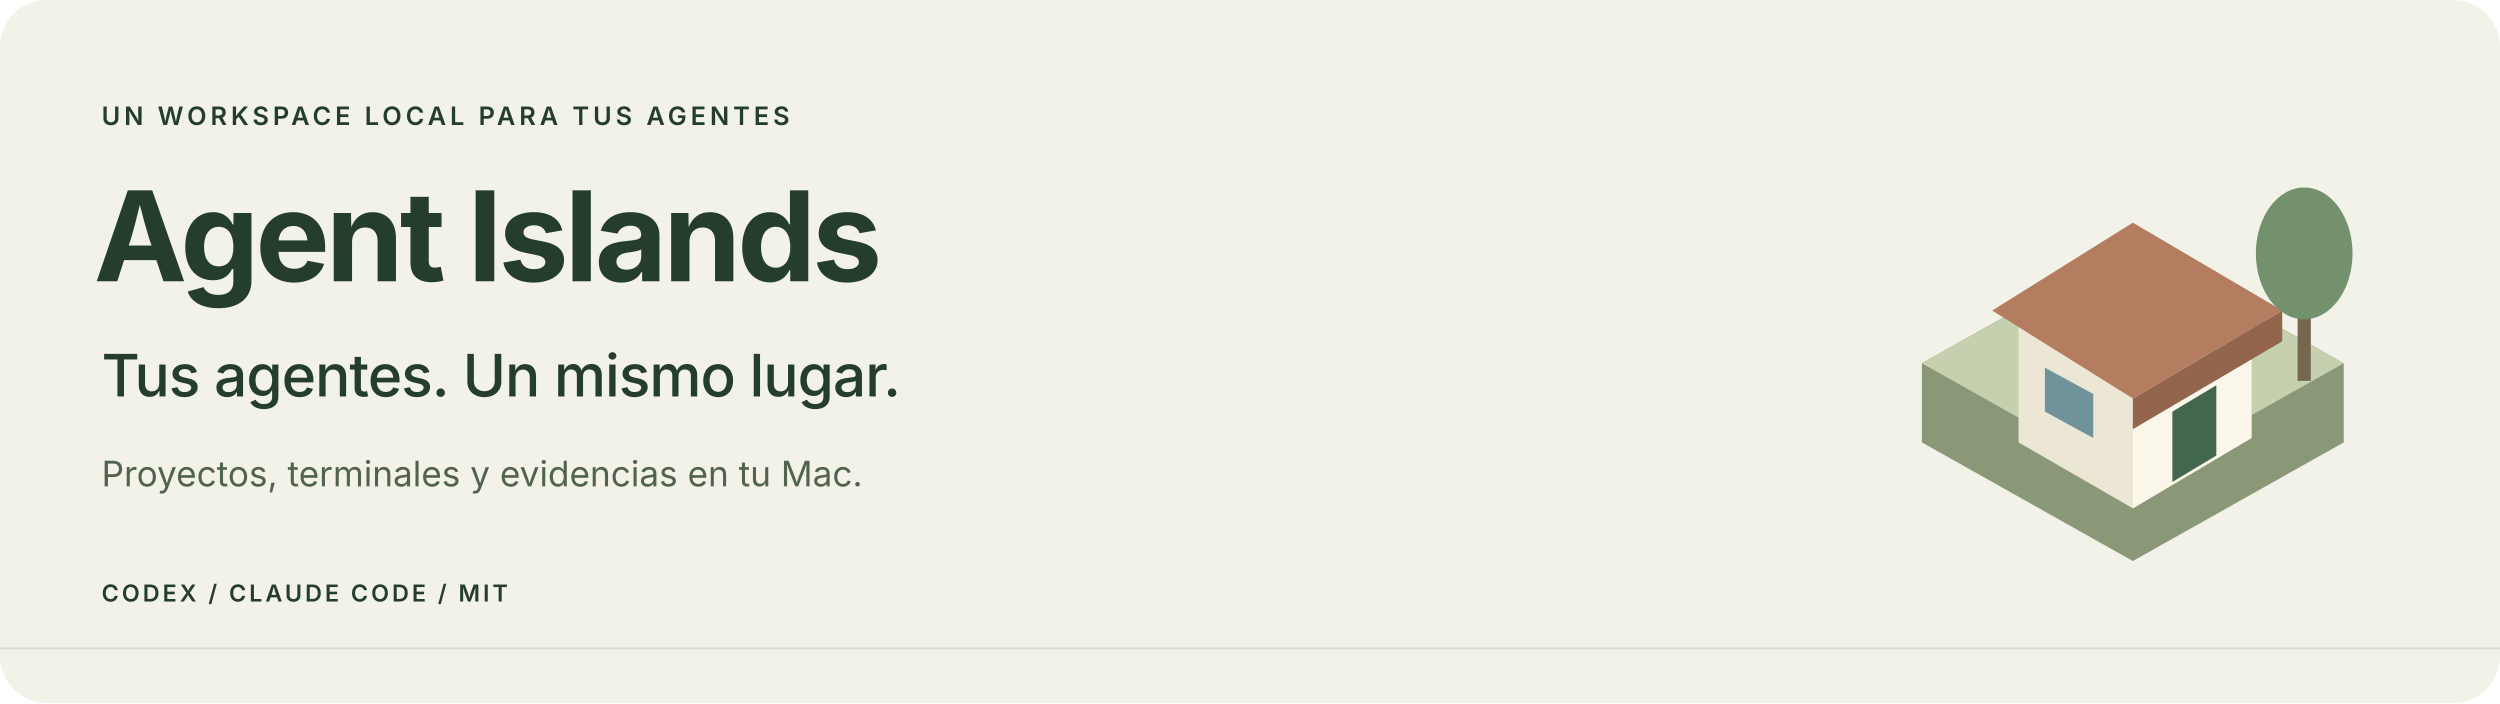
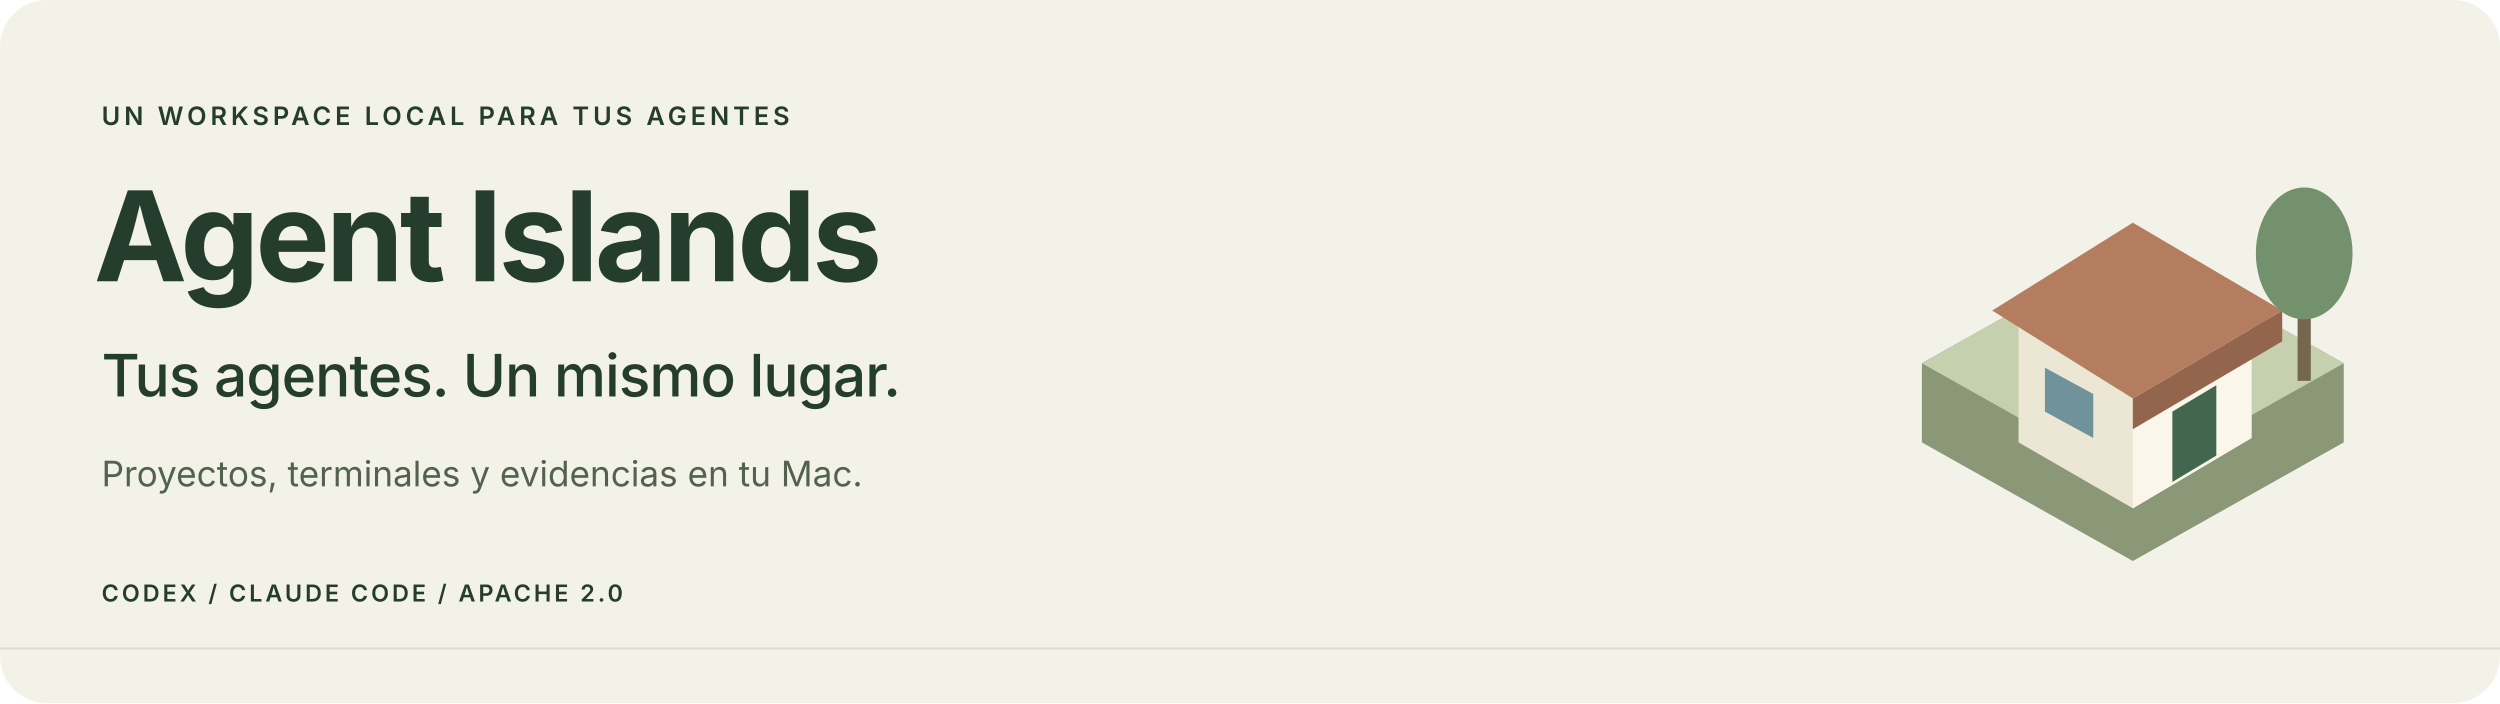
<svg xmlns="http://www.w3.org/2000/svg" viewBox="0 0 1280 360" role="img" aria-labelledby="title desc">
  <rect width="1280" height="360" rx="24" fill="#f3f2e9" />
  <path d="M0 332H1280" stroke="#d9ddcf" />
  <g font-family="-apple-system, BlinkMacSystemFont, 'Segoe UI', sans-serif" fill="#253d2d">
    <text x="52" y="64" font-size="13" font-weight="600" letter-spacing="2">UN WORKSPACE LOCAL PARA TUS AGENTES</text>
    <text x="48" y="144" font-size="64" font-weight="650" letter-spacing="-2">Agent Islands</text>
    <text x="52" y="203" font-size="30" font-weight="450" letter-spacing="-.5">Tus agentes. Un mismo lugar.</text>
    <text x="52" y="249" font-size="18" fill="#52634d">Proyectos, terminales y evidencias en tu Mac.</text>
-     <text x="52" y="308" font-size="12" font-weight="600" letter-spacing="1.5">CODEX  /  CLAUDE CODE  /  MIT</text>
+     <text x="52" y="308" font-size="12" font-weight="600" letter-spacing="1.5">CODEX  /  CLAUDE CODE  /  APACHE 2.0</text>
  </g>
  <g transform="translate(948 15) scale(2.25)">
    <path d="M16 76 64 49l48 27v18l-48 27-48-27Z" fill="#8b9877" />
    <path d="m16 76 48-27 48 27-48 27Z" fill="#c5d1ae" />
    <path d="m38 65 26-15 27 15v28L64 109 38 94Z" fill="#ece6d5" />
    <path d="m64 81 27-16v28l-27 16Z" fill="#faf6e9" />
    <path d="m32 64 32-20 34 20-34 20Z" fill="#b47d5f" />
    <path d="m64 84 34-20v7L64 91Z" fill="#94654d" />
    <path d="m73 87 10-6v16l-10 6Z" fill="#42664e" />
    <path d="m44 77 11 6v10l-11-6Z" fill="#70929a" />
    <path d="M103 80V55" stroke="#74664f" stroke-width="3" />
    <ellipse cx="103" cy="51" rx="11" ry="15" fill="#72916c" />
  </g>
</svg>
